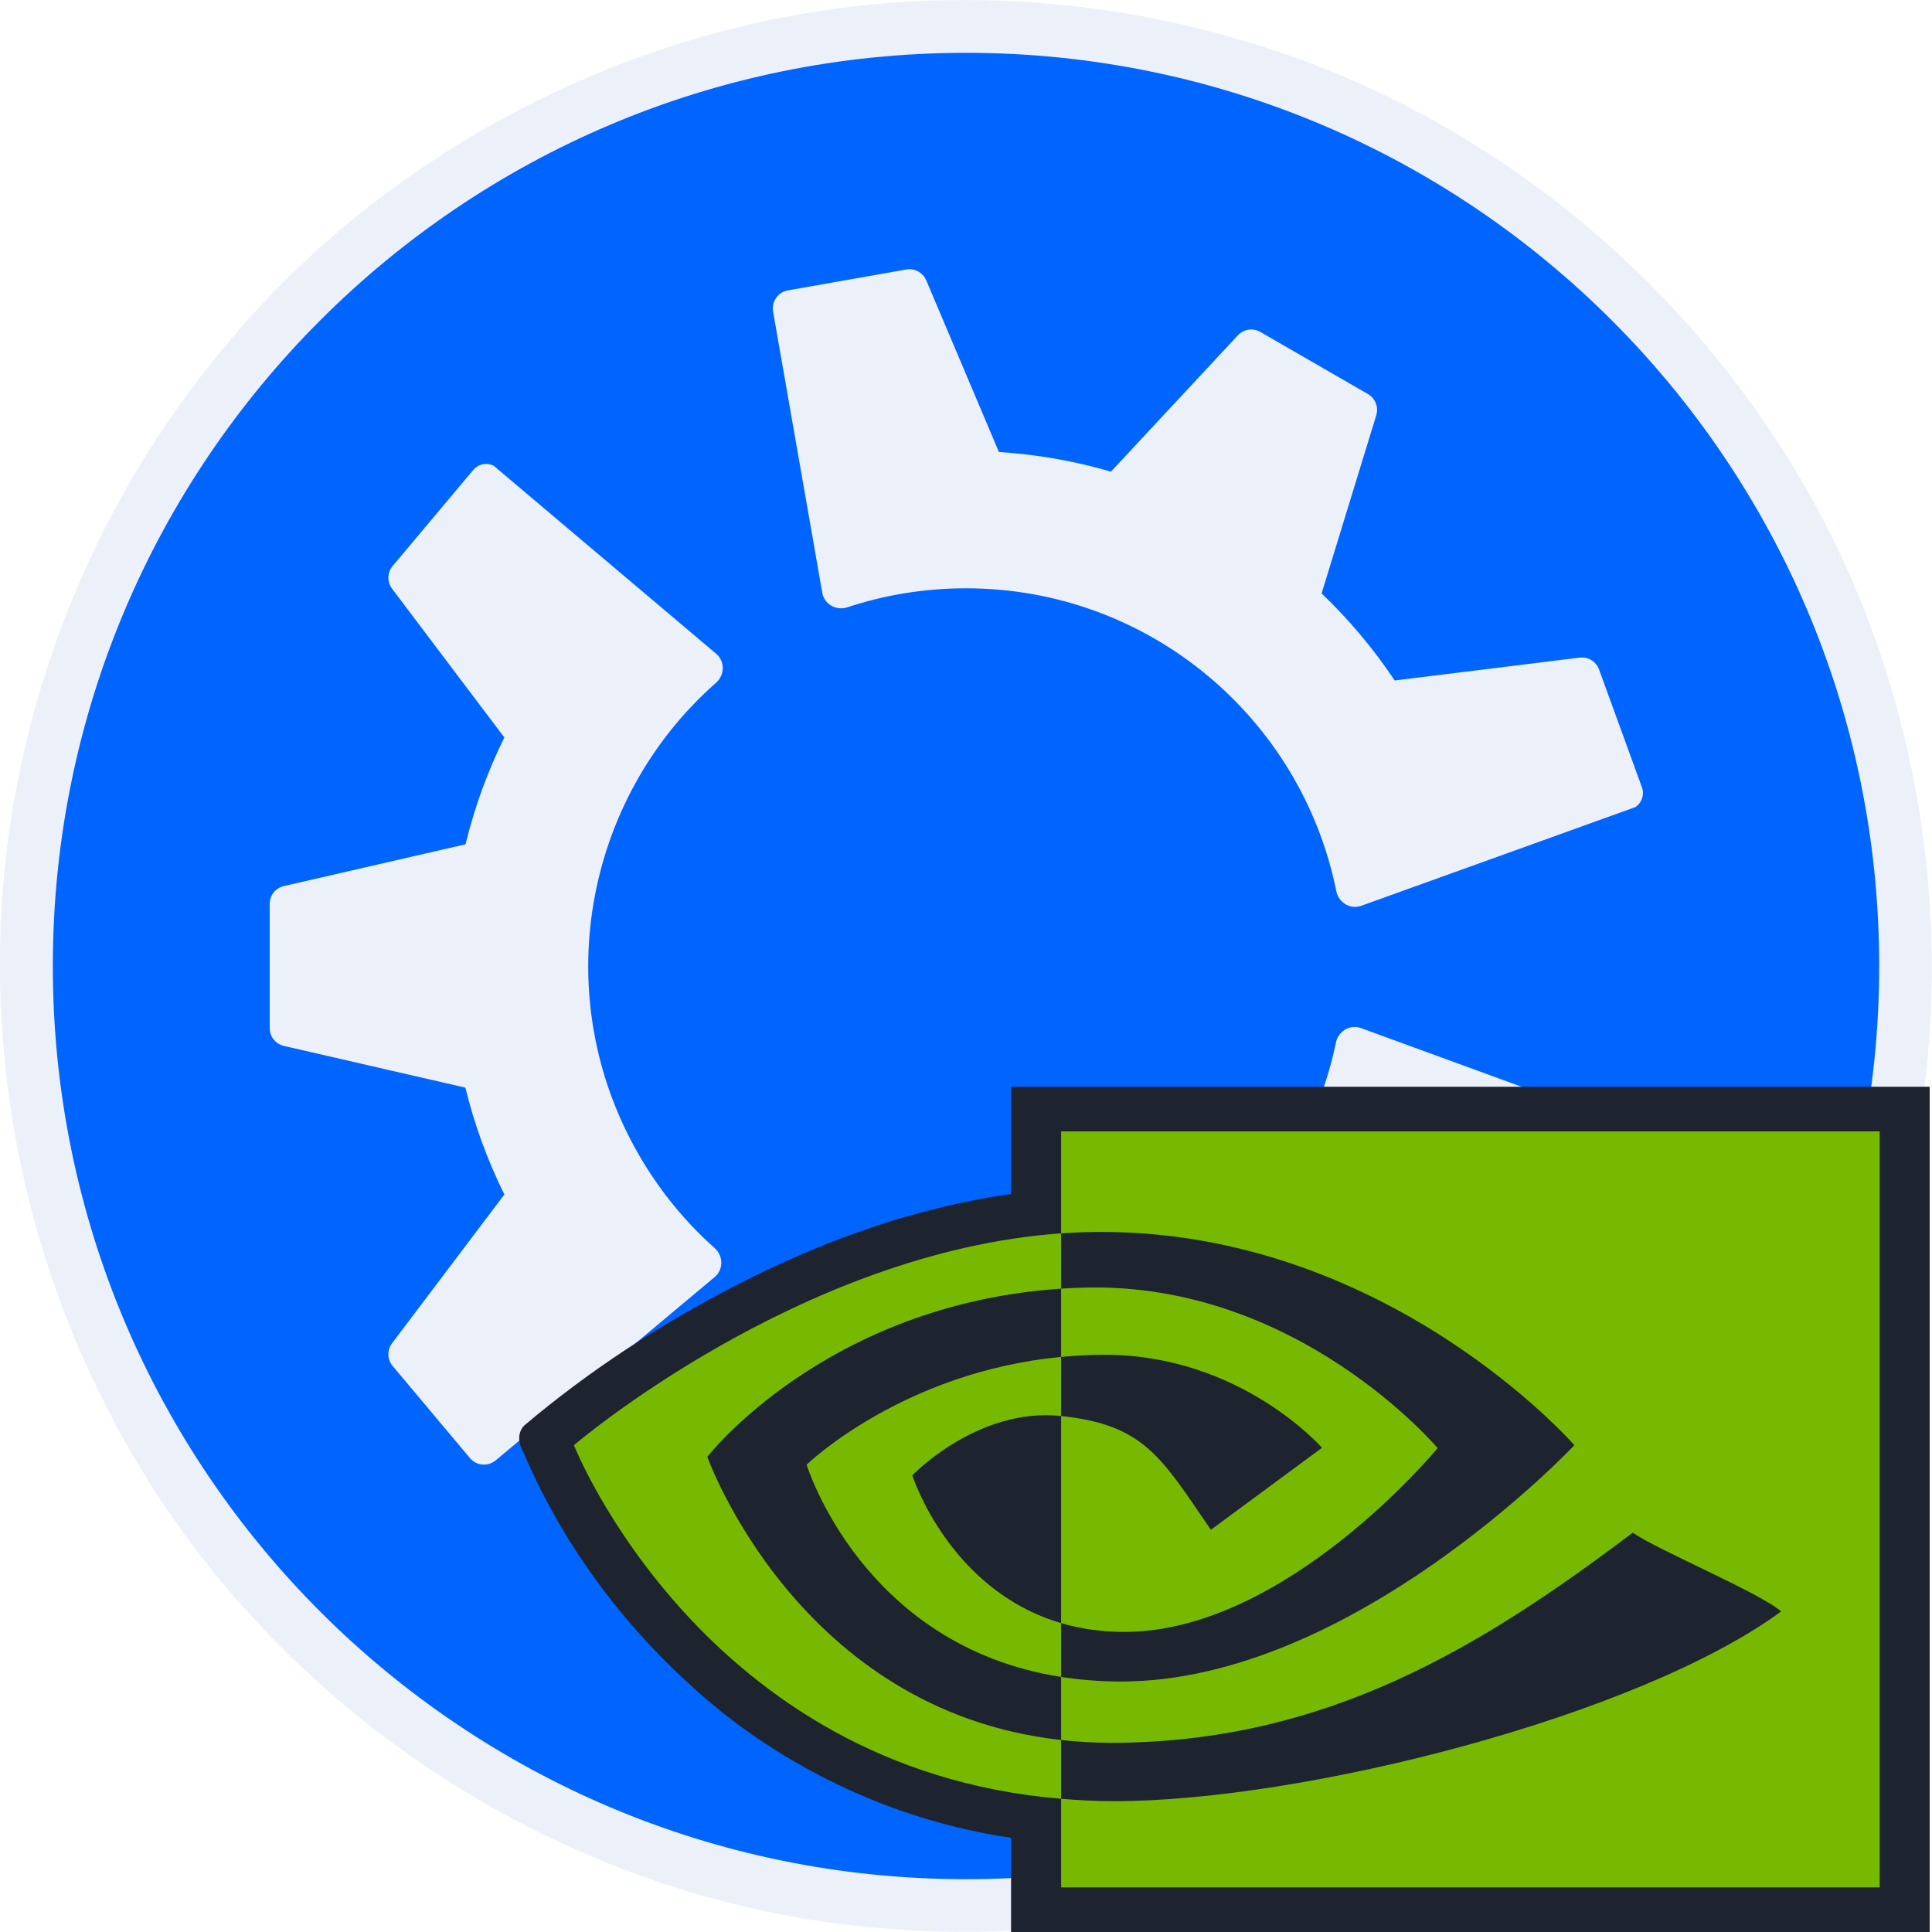
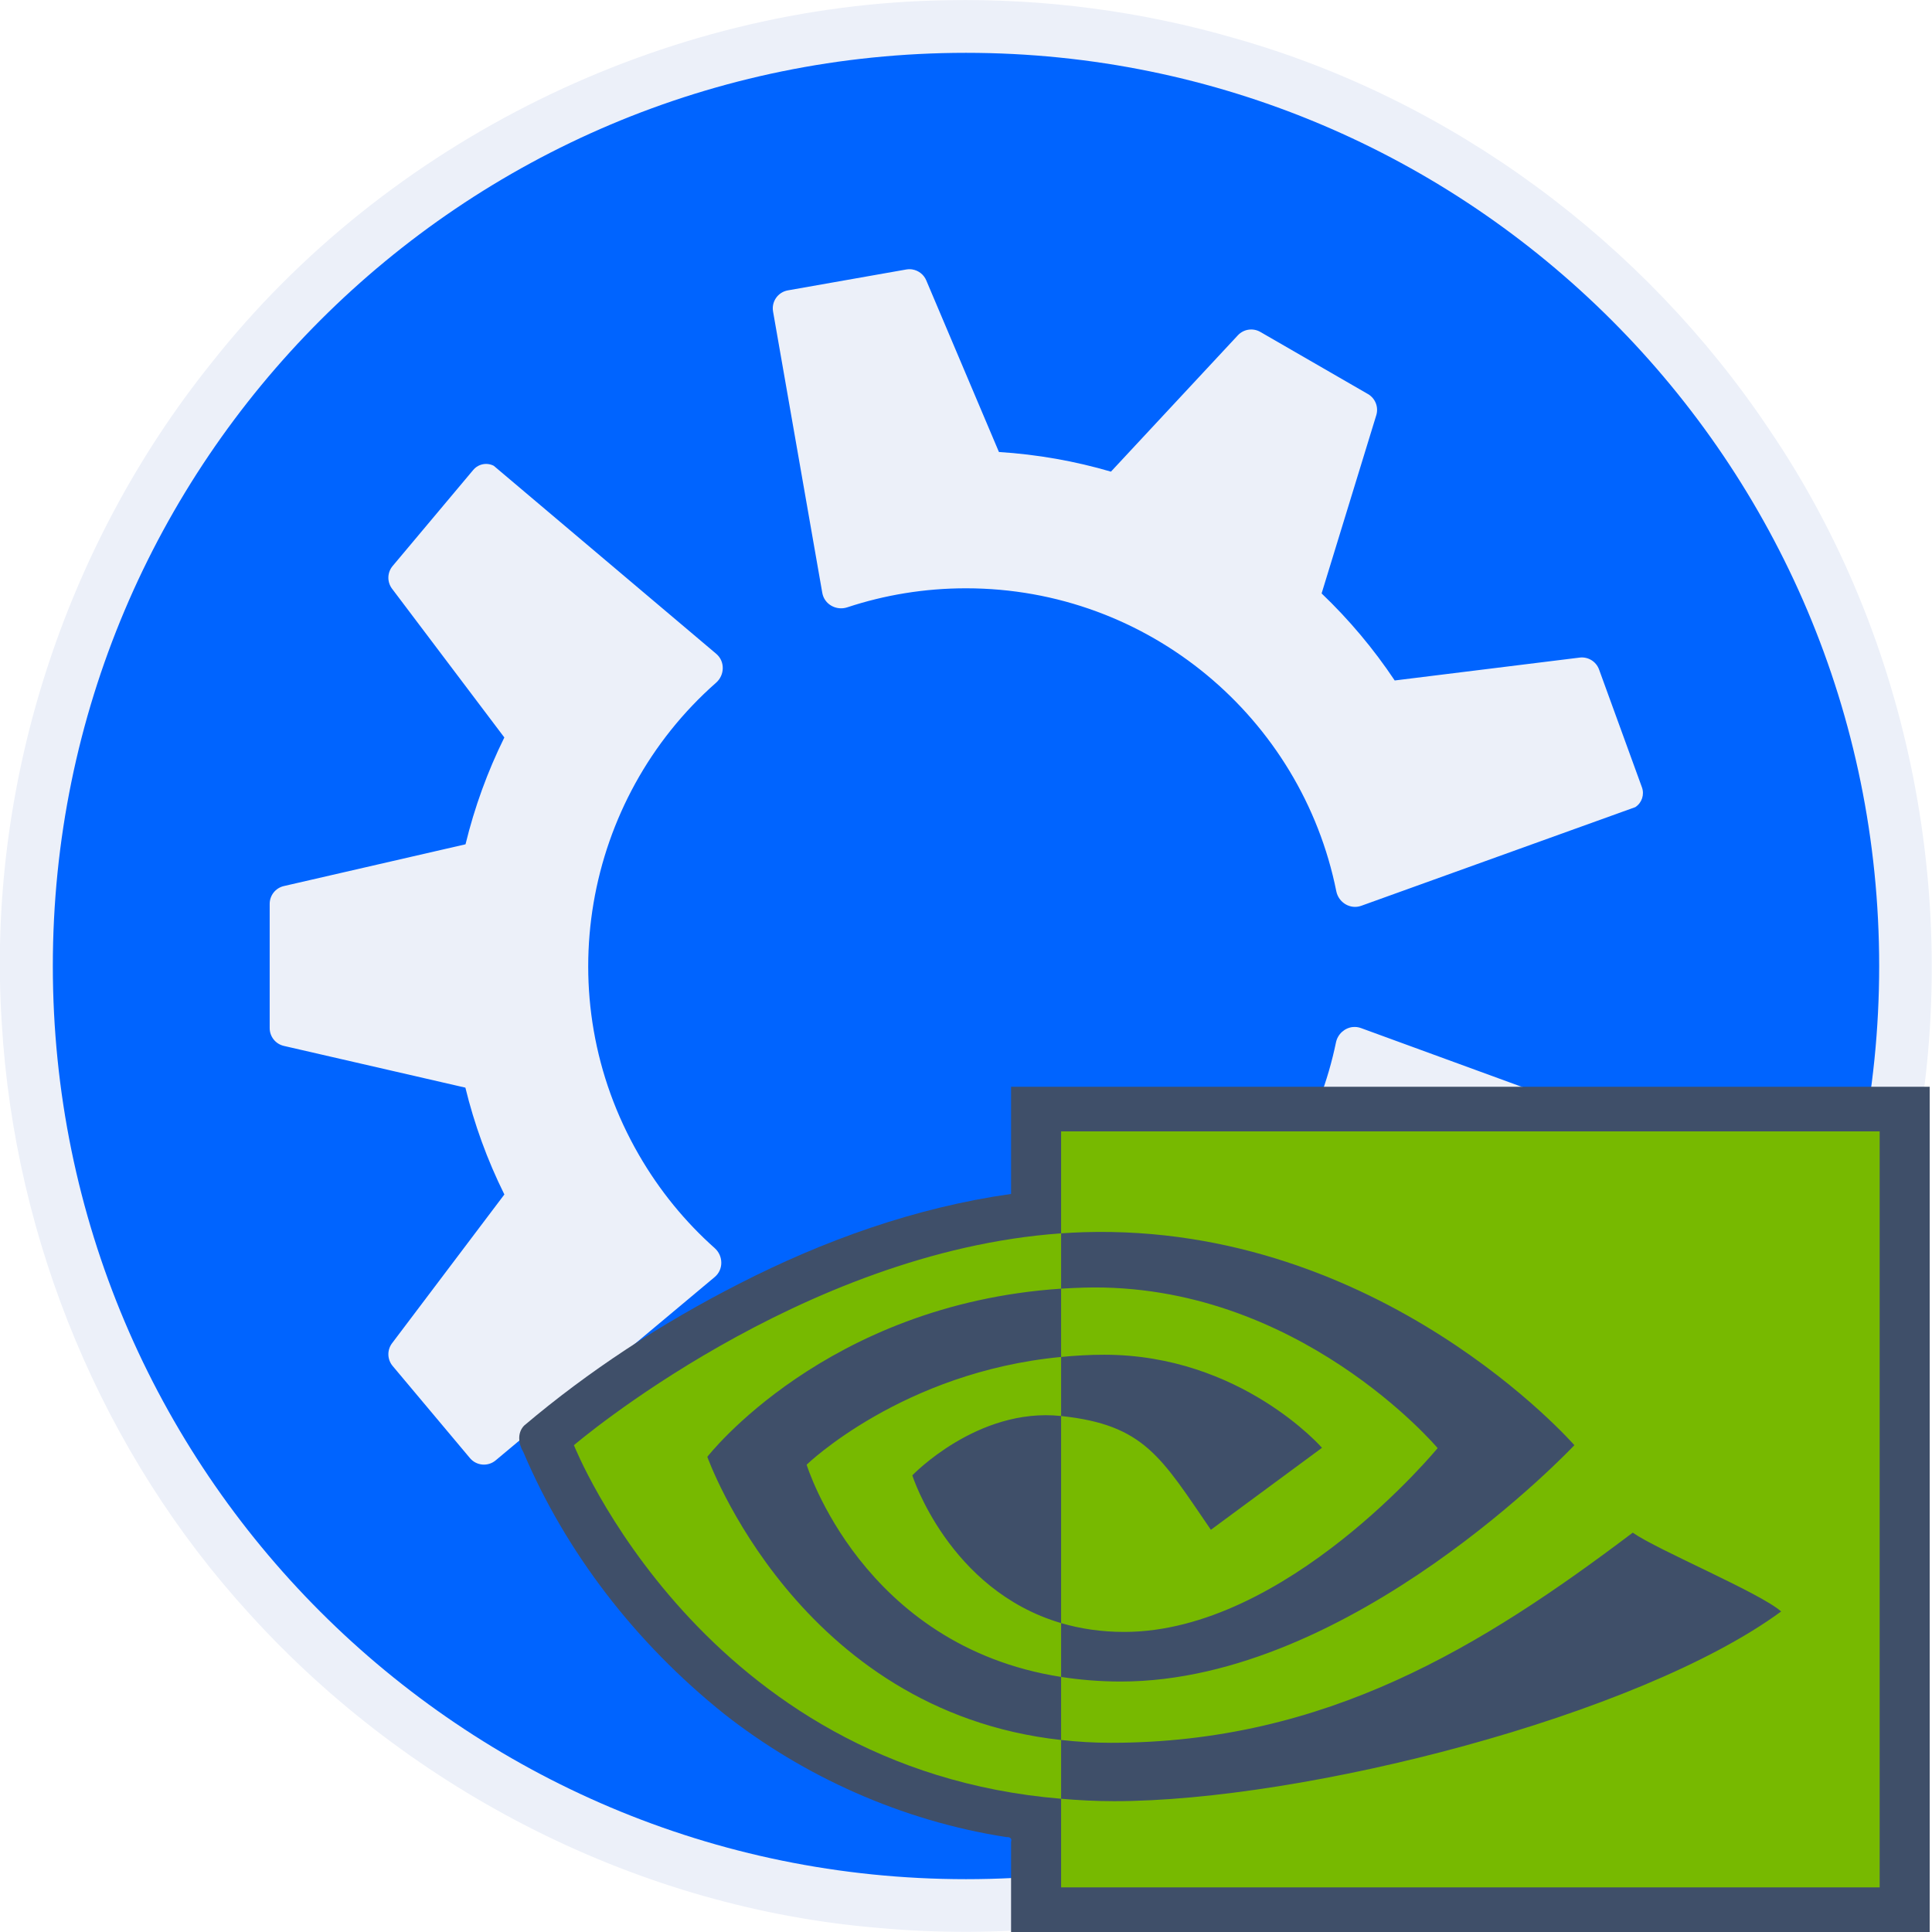
<svg xmlns="http://www.w3.org/2000/svg" data-name="Layer 3" version="1.1" viewBox="0 0 128 128">
  <path d="m62.732 0.016c-18.717 0.274-37.106 9.315-48.71 24.013-9.817 12.218-14.935 28.138-13.903 43.792 0.856 14.399 6.684 28.486 16.442 39.135 10.695 11.784 25.87 19.501 41.768 20.784 15.401 1.377 31.302-2.963 43.686-12.268 12.667-9.343 21.768-23.473 24.749-38.954 3.281-16.429-0.104-34.153-9.534-48.041-8.292-12.412-21.004-21.857-35.389-25.933-6.193-1.802-12.661-2.653-19.109-2.528z" fill="#ecf0f9" />
  <path d="m63.999 3.5c-33.413 0-60.499 27.086-60.499 60.498 0 33.412 27.087 60.502 60.499 60.502 33.413 0 60.501-27.09 60.501-60.502 0-33.412-27.088-60.498-60.501-60.498zm-3.546 14.353c0.399 0.067 0.749 0.332 0.914 0.722l4.815 11.371c2.561 0.162 5.045 0.606 7.421 1.302l8.408-9.033c0.384-0.413 1.003-0.505 1.491-0.223l7.128 4.115c0.488 0.282 0.717 0.863 0.552 1.402l-3.622 11.807c1.817 1.735 3.443 3.669 4.843 5.767l12.253-1.516c0.56-0.069 1.092 0.258 1.285 0.787l2.841 7.807c0.177 0.487-5e-3 1.031-0.439 1.314l-18.158 6.537c-0.723 0.26-1.501-0.212-1.652-0.966-2.298-11.448-12.409-20.07-24.534-20.07-2.748 0-5.392 0.443-7.865 1.261-0.729 0.241-1.523-0.2-1.655-0.956l-3.262-18.643c-0.115-0.658 0.324-1.284 0.981-1.4l7.846-1.384c0.139-0.024 0.277-0.024 0.41-0.002zm-28.1 12.894c0.123 0.016 0.245 0.054 0.36 0.113l14.74 12.457c0.587 0.496 0.568 1.406-0.01 1.914-8.765 7.714-11.178 20.781-5.115 31.281 1.374 2.38 3.079 4.449 5.025 6.181 0.573 0.511 0.588 1.42-9.5e-4 1.913l-14.513 12.147c-0.512 0.428-1.275 0.361-1.704-0.15l-5.121-6.103c-0.362-0.432-0.379-1.057-0.039-1.507l7.441-9.856c-1.14-2.298-1.997-4.672-2.583-7.078l-12.027-2.765c-0.549-0.126-0.939-0.616-0.939-1.18v-8.23c0-0.564 0.389-1.053 0.939-1.18l12.036-2.767c0.594-2.442 1.455-4.817 2.572-7.078l-7.439-9.854c-0.34-0.45-0.324-1.075 0.039-1.507l5.341-6.365c0.25-0.298 0.628-0.436 0.997-0.388zm57.274 37.298c0.177-0.018 0.361 0.001 0.541 0.067l17.776 6.496c0.627 0.229 0.95 0.923 0.722 1.55l-2.725 7.486c-0.193 0.53-0.726 0.856-1.285 0.787l-12.256-1.516c-1.42 2.137-3.047 4.066-4.837 5.776l3.619 11.798c0.165 0.539-0.064 1.121-0.552 1.402l-7.129 4.115c-0.488 0.282-1.107 0.189-1.491-0.223l-8.414-9.04c-2.411 0.706-4.9 1.147-7.417 1.311l-4.813 11.369c-0.22 0.519-0.768 0.818-1.324 0.72l-8.183-1.443c-0.51-0.09-0.891-0.52-0.918-1.038l3.418-18.994c0.136-0.756 0.935-1.194 1.663-0.948 11.063 3.734 23.586-0.712 29.648-11.212 1.374-2.38 2.313-4.891 2.841-7.442 0.117-0.564 0.585-0.968 1.116-1.023z" fill="#0064ff" />
  <g transform="matrix(.8944292 0 0 .8944292 13.83132 -43.54546)">
-     <g transform="matrix(.3885877 0 0 .3400142 4.983838 121.7736)" fill="#1d2430">
-       <path d="m140.109 23.168c-1e-5 7.326-1e-5 14.651 0 21.977-18.358 2.97-35.807 10.191-51.801 19.541-14.833 8.642-28.695 18.997-41.033 30.938-1.356 1.639-1.056 4.015-0.125 5.781 8.039 21.665 21.229 41.429 38.287 57.032 15.062 13.537 33.744 23.266 53.748 26.815 0.768-0.034 1.114 0.288 0.924 1.061-1e-5 6.54 0 13.08 0 19.62h175.107v-184.139h-175.107c-1e-5 0.458 0 0.917 0 1.375z" fill="#1d2430" stroke-width="1" />
+     <g transform="matrix(.3885877 0 0 .3400142 4.983838 121.7736)" fill="#3f4f69">
+       <path d="m140.109 23.168c-1e-5 7.326-1e-5 14.651 0 21.977-18.358 2.97-35.807 10.191-51.801 19.541-14.833 8.642-28.695 18.997-41.033 30.938-1.356 1.639-1.056 4.015-0.125 5.781 8.039 21.665 21.229 41.429 38.287 57.032 15.062 13.537 33.744 23.266 53.748 26.815 0.768-0.034 1.114 0.288 0.924 1.061-1e-5 6.54 0 13.08 0 19.62h175.107v-184.139h-175.107c-1e-5 0.458 0 0.917 0 1.375z" fill="#3f4f69" stroke-width="1" />
    </g>
    <g transform="matrix(.3885877 0 0 .3400142 4.983839 121.7736)">
      <path d="m82.211 102.414s22.504-33.203 67.437-36.638v-12.046c-49.769 3.997-92.867 46.149-92.867 46.149s24.41 70.565 92.867 77.026v-12.804c-50.237-6.32-67.437-61.687-67.437-61.687zm67.437 36.223v11.726c-37.968-6.769-48.507-46.237-48.507-46.237s18.23-20.195 48.507-23.47v12.867c-0.023 0-0.039-7e-3 -0.058-7e-3 -15.891-1.907-28.305 12.938-28.305 12.938s6.958 24.991 28.363 32.183m0-107.125v22.218c1.461-0.112 2.922-0.207 4.391-0.257 56.582-1.907 93.449 46.406 93.449 46.406s-42.343 51.488-86.457 51.488c-4.043 0-7.828-0.375-11.383-1.005v13.739c3.04 0.386 6.192 0.613 9.481 0.613 41.051 0 70.738-20.965 99.484-45.778 4.766 3.817 24.278 13.103 28.289 17.168-27.332 22.883-91.031 41.329-127.144 41.329-3.481 0-6.824-0.211-10.11-0.528v19.306h156.032v-164.699zm0 49.144v-14.879c1.446-0.101 2.903-0.179 4.391-0.226 40.688-1.278 67.382 34.965 67.382 34.965s-28.832 40.043-59.746 40.043c-4.449 0-8.438-0.715-12.028-1.922v-45.114c15.84 1.914 19.028 8.911 28.551 24.786l21.18-17.859s-15.461-20.277-41.524-20.277c-2.833-1e-3 -5.544 0.198-8.206 0.483" fill="#77b900" />
    </g>
  </g>
</svg>
